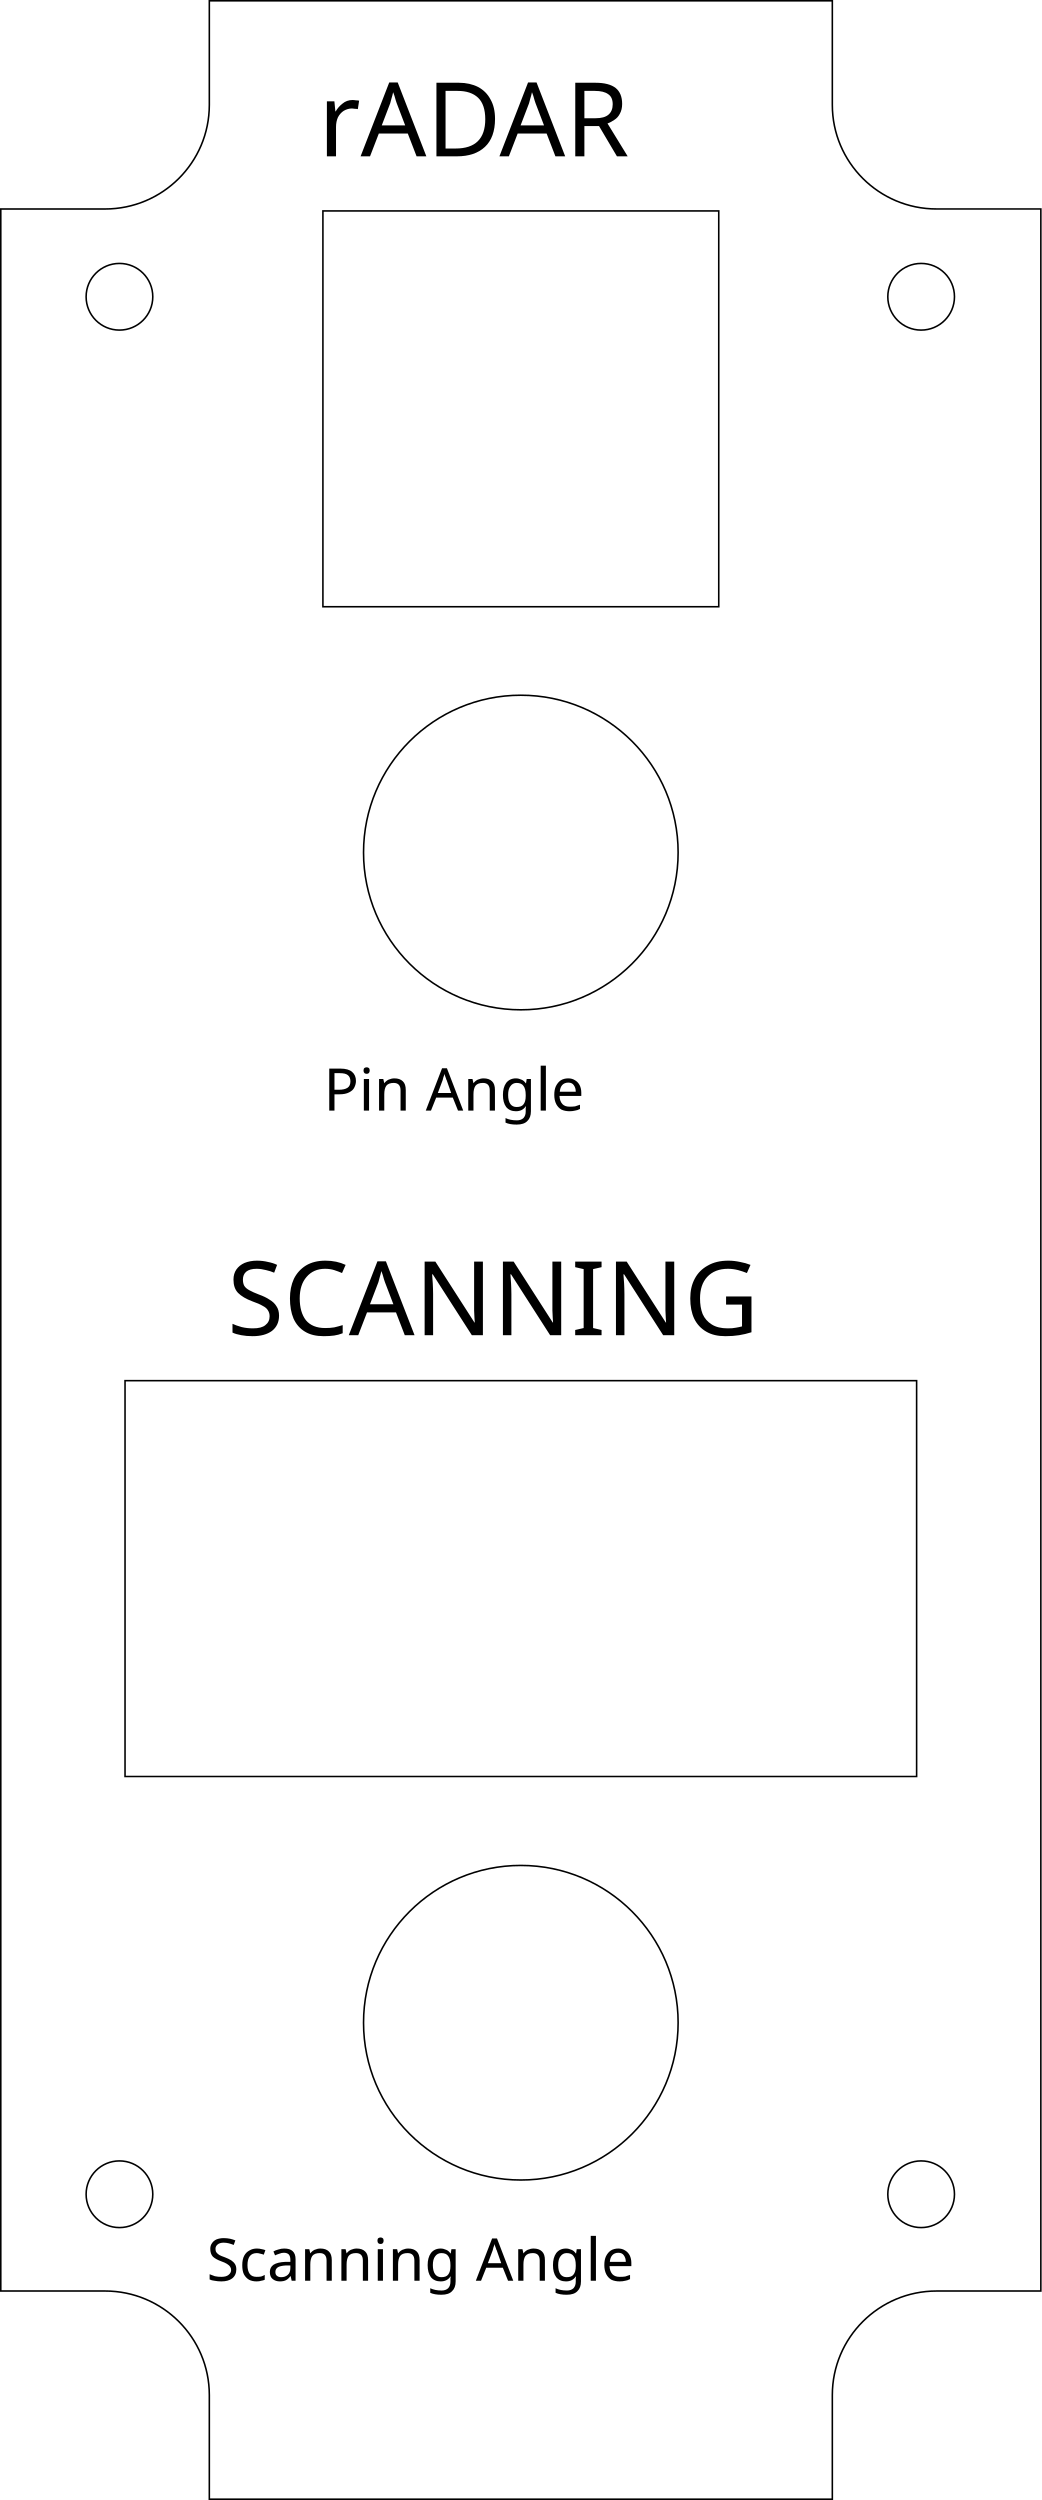
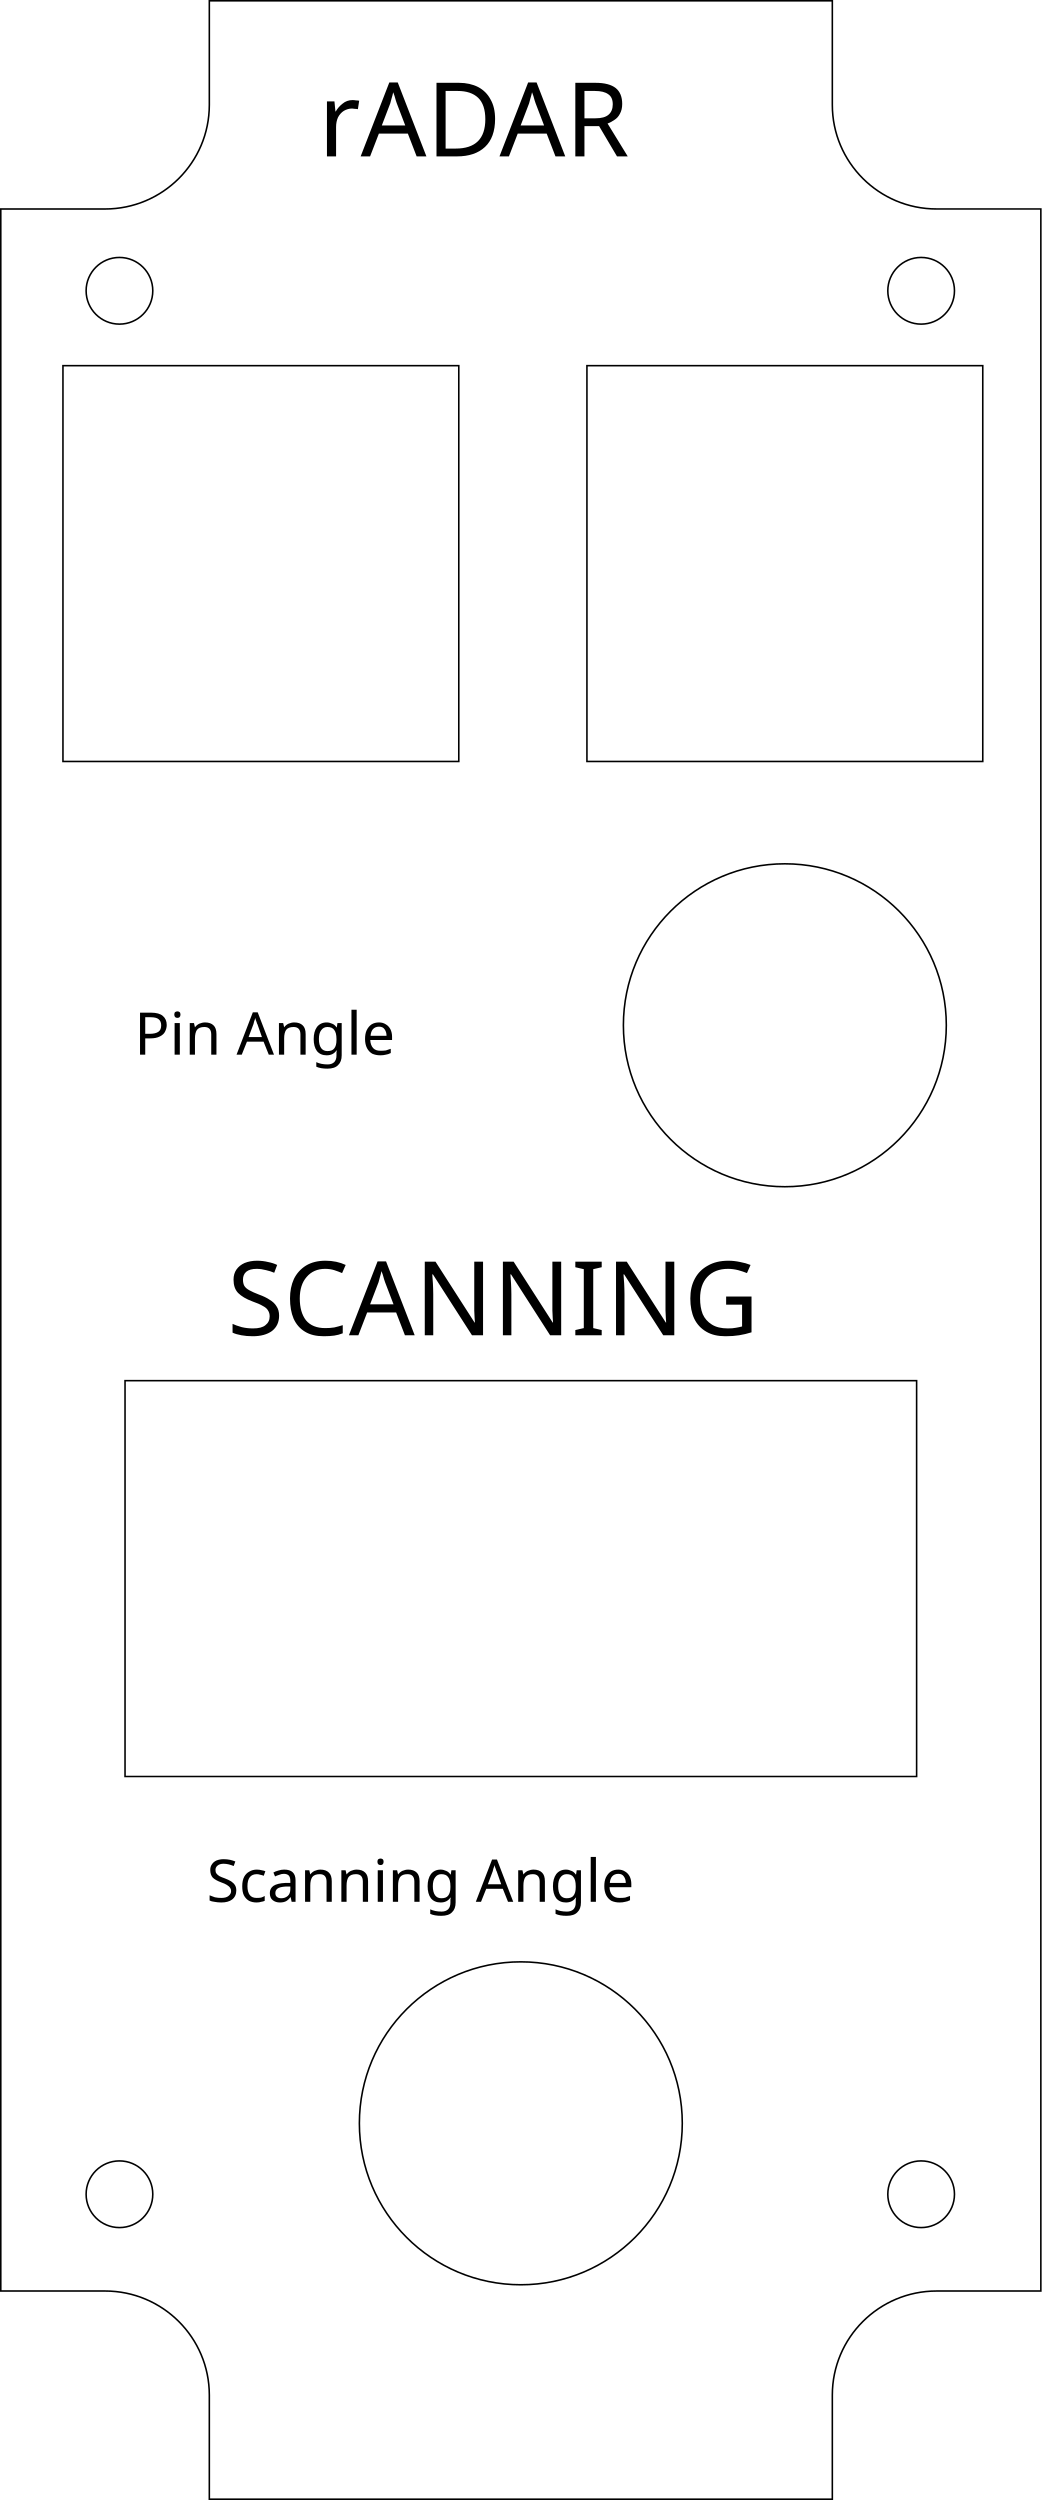
- <svg xmlns="http://www.w3.org/2000/svg" width="50mm" height="120mm" viewBox="0 0 50 120" version="1.1" id="svg1430">
-   <defs id="defs1427" />
+ <svg xmlns="http://www.w3.org/2000/svg" width="50mm" height="120mm" viewBox="0 0 50 120" version="1.1" id="svg2497">
+   <defs id="defs2494" />
  <g id="layer1" transform="translate(-2.4056122e-4,-2.4000122e-4)">
-     <path id="rect3678" style="display:inline;fill:none;fill-opacity:1;stroke:#000000;stroke-width:0.076;stroke-linecap:round;stroke-miterlimit:4;stroke-dasharray:none" d="m 10.048,0.038 v 4.997 c -1.69e-4,2.76 -2.241,4.997 -5.005,4.997 H 0.038 v 99.937 H 5.043 c 2.764,-1.2e-4 5.005,2.237 5.005,4.997 v 4.997 h 29.904 v -4.997 c 1.69e-4,-2.76 2.241,-4.997 5.005,-4.997 h 5.004 V 10.031 h -5.004 c -2.764,1.2e-4 -5.005,-2.237 -5.005,-4.997 V 0.038 Z m 5.452,10.086 h 19 v 19 h -19 z m -9.766,2.521 c 0.884,-2.3e-4 1.6,0.716 1.6,1.6 -5.52e-5,0.884 -0.717,1.6 -1.6,1.6 -0.884,-5e-5 -1.6,-0.716 -1.6,-1.6 4.97e-5,-0.884 0.716,-1.6 1.6,-1.6 z m 38.481,0 c 0.884,5e-5 1.6,0.716 1.6,1.6 -5.5e-5,0.884 -0.716,1.6 -1.6,1.6 -0.884,-5e-5 -1.6,-0.716 -1.6,-1.6 5e-5,-0.884 0.716,-1.6 1.6,-1.6 z M 25,33.371 a 7.55,7.55 0 0 1 7.55,7.55 7.55,7.55 0 0 1 -7.55,7.55 7.55,7.55 0 0 1 -7.55,-7.55 7.55,7.55 0 0 1 7.55,-7.55 z M 6.002,66.272 H 43.998 V 85.272 H 6.002 Z M 25,89.541 a 7.55,7.55 0 0 1 7.55,7.55 7.55,7.55 0 0 1 -7.55,7.55 7.55,7.55 0 0 1 -7.55,-7.55 7.55,7.55 0 0 1 7.55,-7.55 z M 5.734,103.724 c 0.884,-2.3e-4 1.6,0.716 1.6,1.6 -5.52e-5,0.884 -0.717,1.6 -1.6,1.6 -0.884,-5e-5 -1.6,-0.716 -1.6,-1.6 5.52e-5,-0.884 0.716,-1.6 1.6,-1.6 z m 38.481,0 c 0.884,5e-5 1.6,0.716 1.6,1.6 -5.5e-5,0.884 -0.716,1.6 -1.6,1.6 -0.884,-5e-5 -1.6,-0.716 -1.6,-1.6 5.5e-5,-0.884 0.716,-1.6 1.6,-1.6 z" />
-     <text xml:space="preserve" style="font-style:normal;font-weight:normal;font-size:4.939px;line-height:1.25;font-family:sans-serif;letter-spacing:0px;word-spacing:0px;display:inline;fill:#000000;fill-opacity:1;stroke:none;stroke-width:0.265" x="15.271" y="7.504" id="text12344">
-       <tspan id="tspan12342" x="15.271" y="7.504" style="font-style:normal;font-variant:normal;font-weight:normal;font-stretch:normal;font-size:4.939px;font-family:'MS 33558';-inkscape-font-specification:'MS 33558, ';fill:#000000;stroke-width:0.265">rADAR</tspan>
-     </text>
-     <text id="text1296" y="64.09" x="10.912" style="font-style:normal;font-weight:normal;font-size:4.939px;line-height:1.25;font-family:sans-serif;letter-spacing:0px;word-spacing:0px;display:inline;fill:#000000;fill-opacity:1;stroke:none;stroke-width:0.265" xml:space="preserve">
-       <tspan style="font-style:normal;font-variant:normal;font-weight:normal;font-stretch:normal;font-size:4.939px;font-family:'MS 33558';-inkscape-font-specification:'MS 33558, ';fill:#000000;stroke-width:0.265" y="64.09" x="10.912" id="tspan1294">SCANNING</tspan>
-     </text>
-     <text id="text6190" y="53.311" x="15.523" style="font-style:normal;font-weight:normal;font-size:2.822px;line-height:1.25;font-family:sans-serif;letter-spacing:0px;word-spacing:0px;display:inline;fill:#000000;fill-opacity:1;stroke:none;stroke-width:0.265" xml:space="preserve">
-       <tspan style="font-style:normal;font-variant:normal;font-weight:normal;font-stretch:normal;font-size:2.822px;font-family:'MS 33558';-inkscape-font-specification:'MS 33558, ';fill:#000000;stroke-width:0.265" y="53.311" x="15.523" id="tspan6188">Pin Angle</tspan>
-     </text>
-     <text id="text6194" y="109.476" x="9.92" style="font-style:normal;font-weight:normal;font-size:2.822px;line-height:1.25;font-family:sans-serif;letter-spacing:0px;word-spacing:0px;display:inline;fill:#000000;fill-opacity:1;stroke:none;stroke-width:0.265" xml:space="preserve">
-       <tspan style="font-style:normal;font-variant:normal;font-weight:normal;font-stretch:normal;font-size:2.822px;font-family:'MS 33558';-inkscape-font-specification:'MS 33558, ';fill:#000000;stroke-width:0.265" y="109.476" x="9.92" id="tspan6192">Scanning Angle</tspan>
-     </text>
+     <path id="rect3678" style="display:inline;fill:none;fill-opacity:1;stroke:#000000;stroke-width:0.076;stroke-linecap:round;stroke-miterlimit:4;stroke-dasharray:none" d="m 10.048,0.038 v 4.997 c -1.69e-4,2.76 -2.241,4.997 -5.005,4.997 H 0.038 v 99.937 H 5.043 c 2.764,-1.2e-4 5.005,2.237 5.005,4.997 v 4.997 h 29.904 v -4.997 c 1.69e-4,-2.76 2.241,-4.997 5.005,-4.997 h 5.004 V 10.031 h -5.004 c -2.764,1.2e-4 -5.005,-2.237 -5.005,-4.997 V 0.038 Z M 5.734,12.358 a 1.6,1.6 0 0 1 1.6,1.6 1.6,1.6 0 0 1 -1.6,1.6 1.6,1.6 0 0 1 -1.6,-1.6 1.6,1.6 0 0 1 1.6,-1.6 z m 38.481,0 a 1.6,1.6 0 0 1 1.6,1.6 1.6,1.6 0 0 1 -1.6,1.6 1.6,1.6 0 0 1 -1.6,-1.6 1.6,1.6 0 0 1 1.6,-1.6 z M 3.022,17.551 H 22.022 V 36.551 H 3.022 Z m 25.151,0 H 47.173 V 36.551 H 28.173 Z m 9.5,23.912 a 7.75,7.75 0 0 1 7.75,7.75 7.75,7.75 0 0 1 -7.75,7.75 7.75,7.75 0 0 1 -7.75,-7.75 7.75,7.75 0 0 1 7.75,-7.75 z M 6.002,66.272 H 43.998 V 85.272 H 6.002 Z M 25,94.169 c 4.28,5e-5 7.75,3.47 7.75,7.75 -4.9e-5,4.28 -3.47,7.75 -7.75,7.75 -4.28,-5e-5 -7.75,-3.47 -7.75,-7.75 4.9e-5,-4.28 3.47,-7.75 7.75,-7.75 z m -19.266,9.555 c 0.884,-2.3e-4 1.6,0.716 1.6,1.6 -5.52e-5,0.884 -0.717,1.6 -1.6,1.6 -0.884,-5e-5 -1.6,-0.716 -1.6,-1.6 5.52e-5,-0.884 0.716,-1.6 1.6,-1.6 z m 38.481,0 c 0.884,5e-5 1.6,0.716 1.6,1.6 -5.5e-5,0.884 -0.716,1.6 -1.6,1.6 -0.884,-5e-5 -1.6,-0.716 -1.6,-1.6 5.5e-5,-0.884 0.716,-1.6 1.6,-1.6 z" />
+     <g id="layer14" style="display:inline;fill:#000000" transform="translate(0.03800017,-176.962)">
+       <text xml:space="preserve" style="font-style:normal;font-weight:normal;font-size:4.939px;line-height:1.25;font-family:sans-serif;letter-spacing:0px;word-spacing:0px;fill:#000000;fill-opacity:1;stroke:none;stroke-width:0.265" x="15.233" y="184.466" id="text12344">
+         <tspan id="tspan12342" x="15.233" y="184.466" style="font-style:normal;font-variant:normal;font-weight:normal;font-stretch:normal;font-size:4.939px;font-family:'MS 33558';-inkscape-font-specification:'MS 33558, ';fill:#000000;stroke-width:0.265">rADAR</tspan>
+       </text>
+       <text id="text1296" y="241.052" x="10.874" style="font-style:normal;font-weight:normal;font-size:4.939px;line-height:1.25;font-family:sans-serif;letter-spacing:0px;word-spacing:0px;fill:#000000;fill-opacity:1;stroke:none;stroke-width:0.265" xml:space="preserve">
+         <tspan style="font-style:normal;font-variant:normal;font-weight:normal;font-stretch:normal;font-size:4.939px;font-family:'MS 33558';-inkscape-font-specification:'MS 33558, ';fill:#000000;stroke-width:0.265" y="241.052" x="10.874" id="tspan1294">SCANNING</tspan>
+       </text>
+       <text id="text6190" y="227.586" x="6.402" style="font-style:normal;font-weight:normal;font-size:2.822px;line-height:1.25;font-family:sans-serif;letter-spacing:0px;word-spacing:0px;fill:#000000;fill-opacity:1;stroke:none;stroke-width:0.265" xml:space="preserve">
+         <tspan style="font-style:normal;font-variant:normal;font-weight:normal;font-stretch:normal;font-size:2.822px;font-family:'MS 33558';-inkscape-font-specification:'MS 33558, ';fill:#000000;stroke-width:0.265" y="227.586" x="6.402" id="tspan6188">Pin Angle</tspan>
+       </text>
+       <text id="text6194" y="268.25" x="9.882" style="font-style:normal;font-weight:normal;font-size:2.822px;line-height:1.25;font-family:sans-serif;letter-spacing:0px;word-spacing:0px;fill:#000000;fill-opacity:1;stroke:none;stroke-width:0.265" xml:space="preserve">
+         <tspan style="font-style:normal;font-variant:normal;font-weight:normal;font-stretch:normal;font-size:2.822px;font-family:'MS 33558';-inkscape-font-specification:'MS 33558, ';fill:#000000;stroke-width:0.265" y="268.25" x="9.882" id="tspan6192">Scanning Angle</tspan>
+       </text>
+     </g>
  </g>
</svg>
